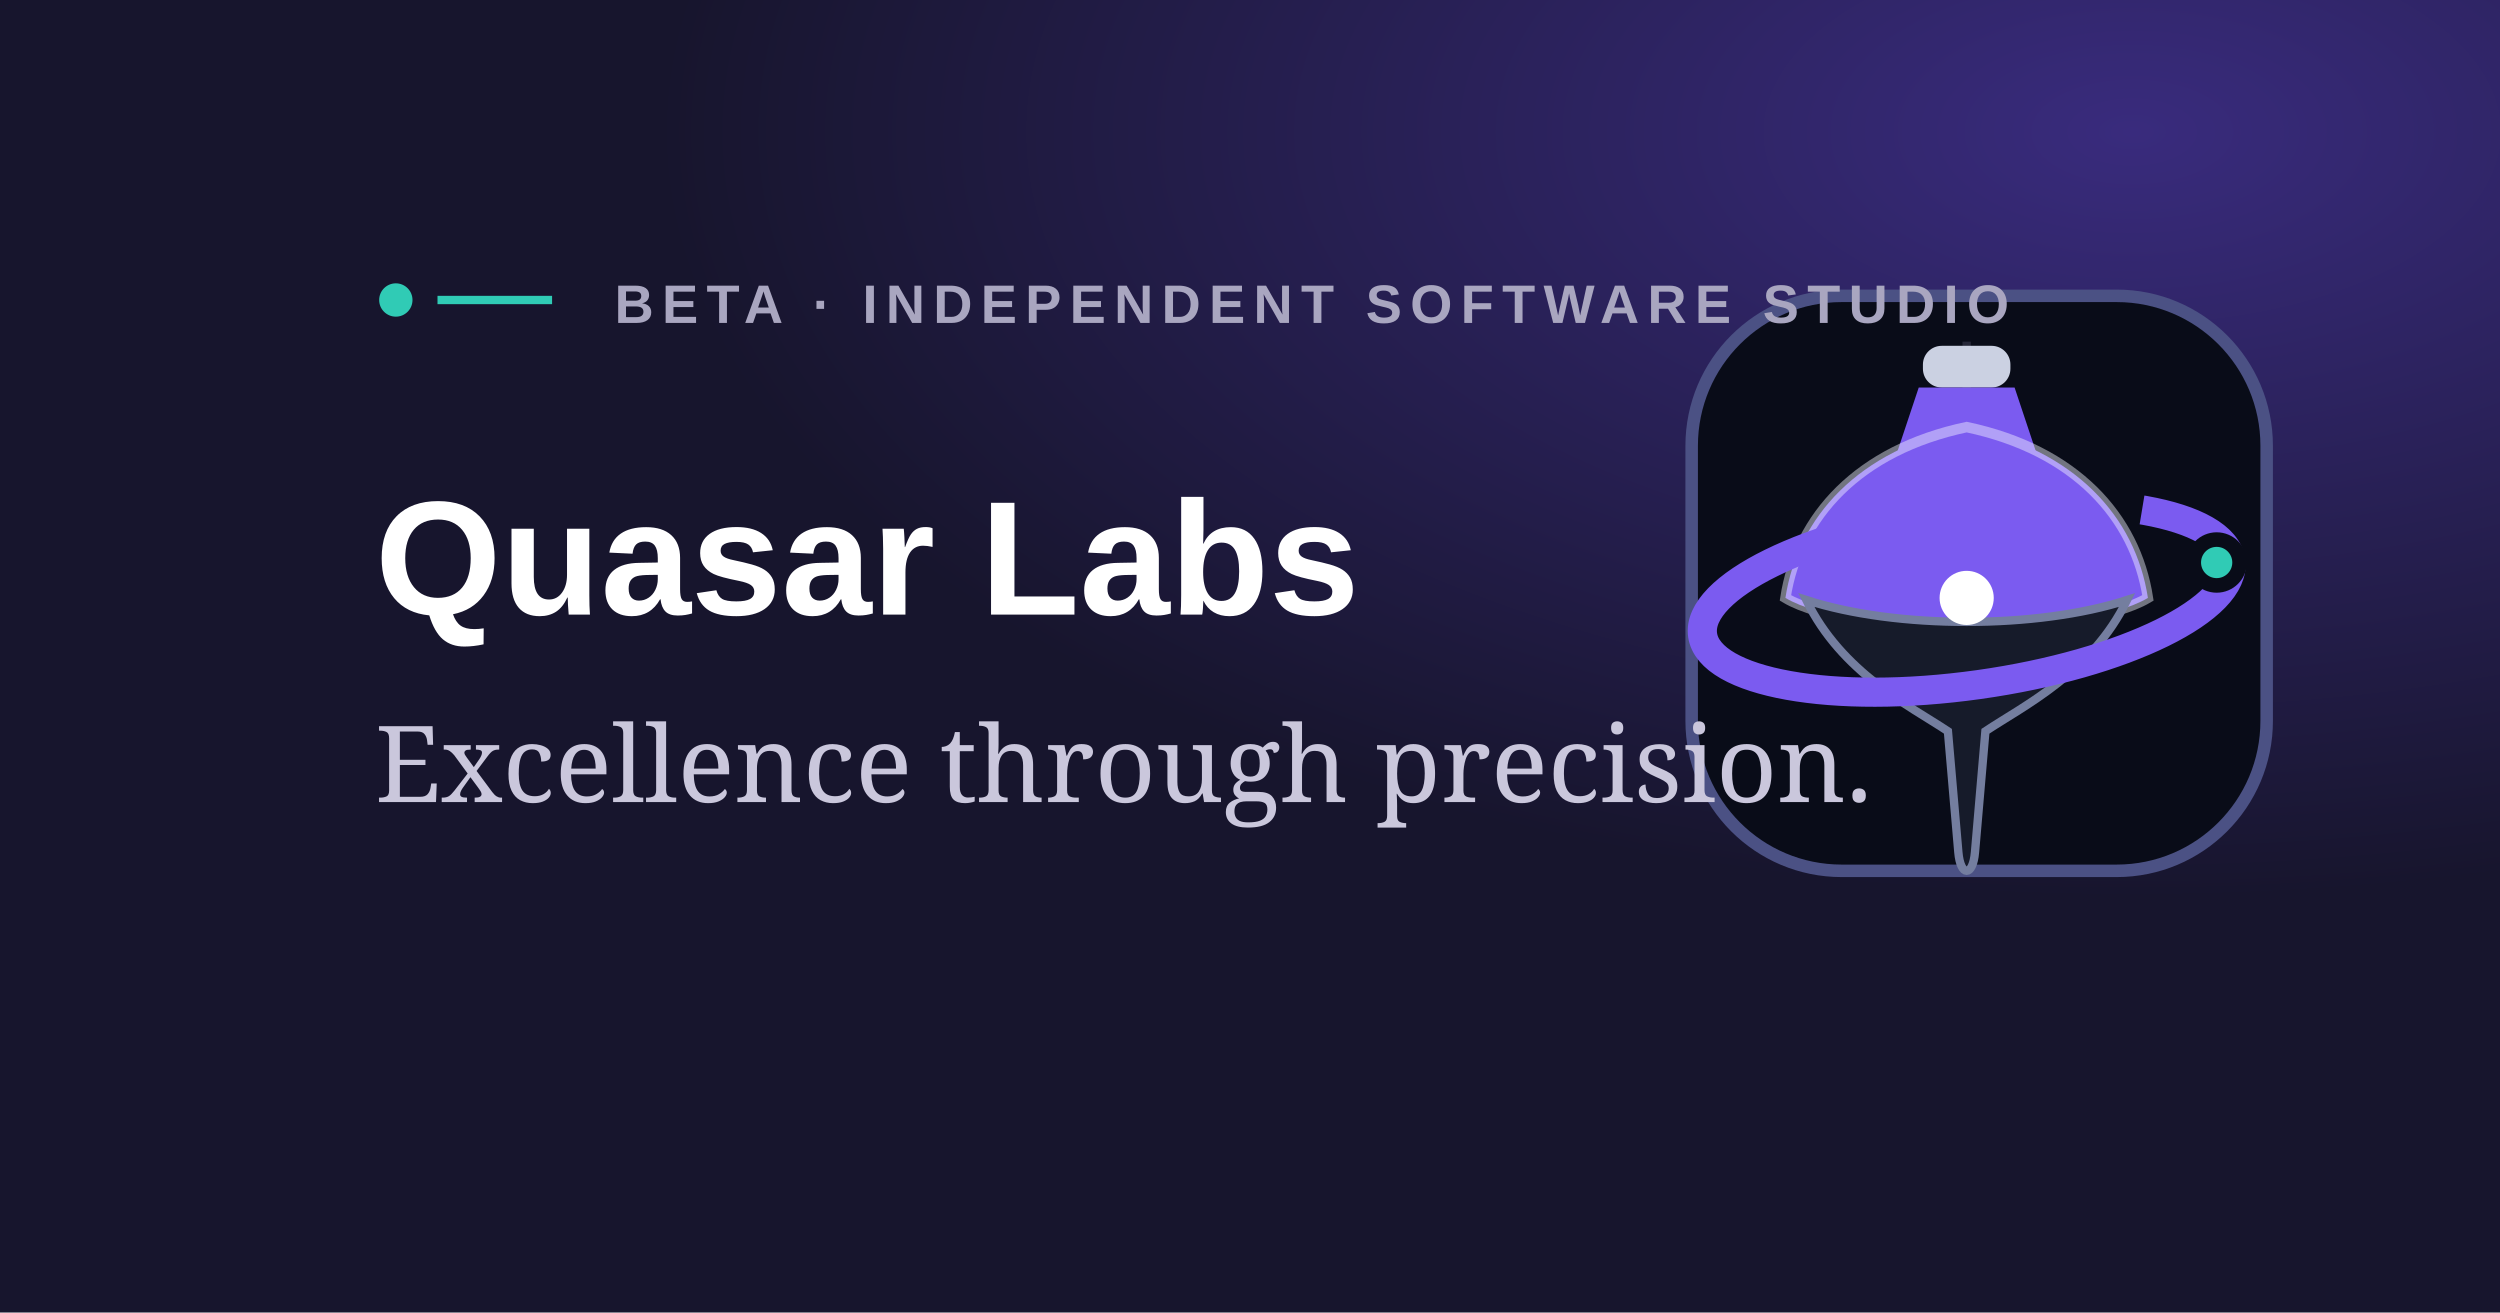
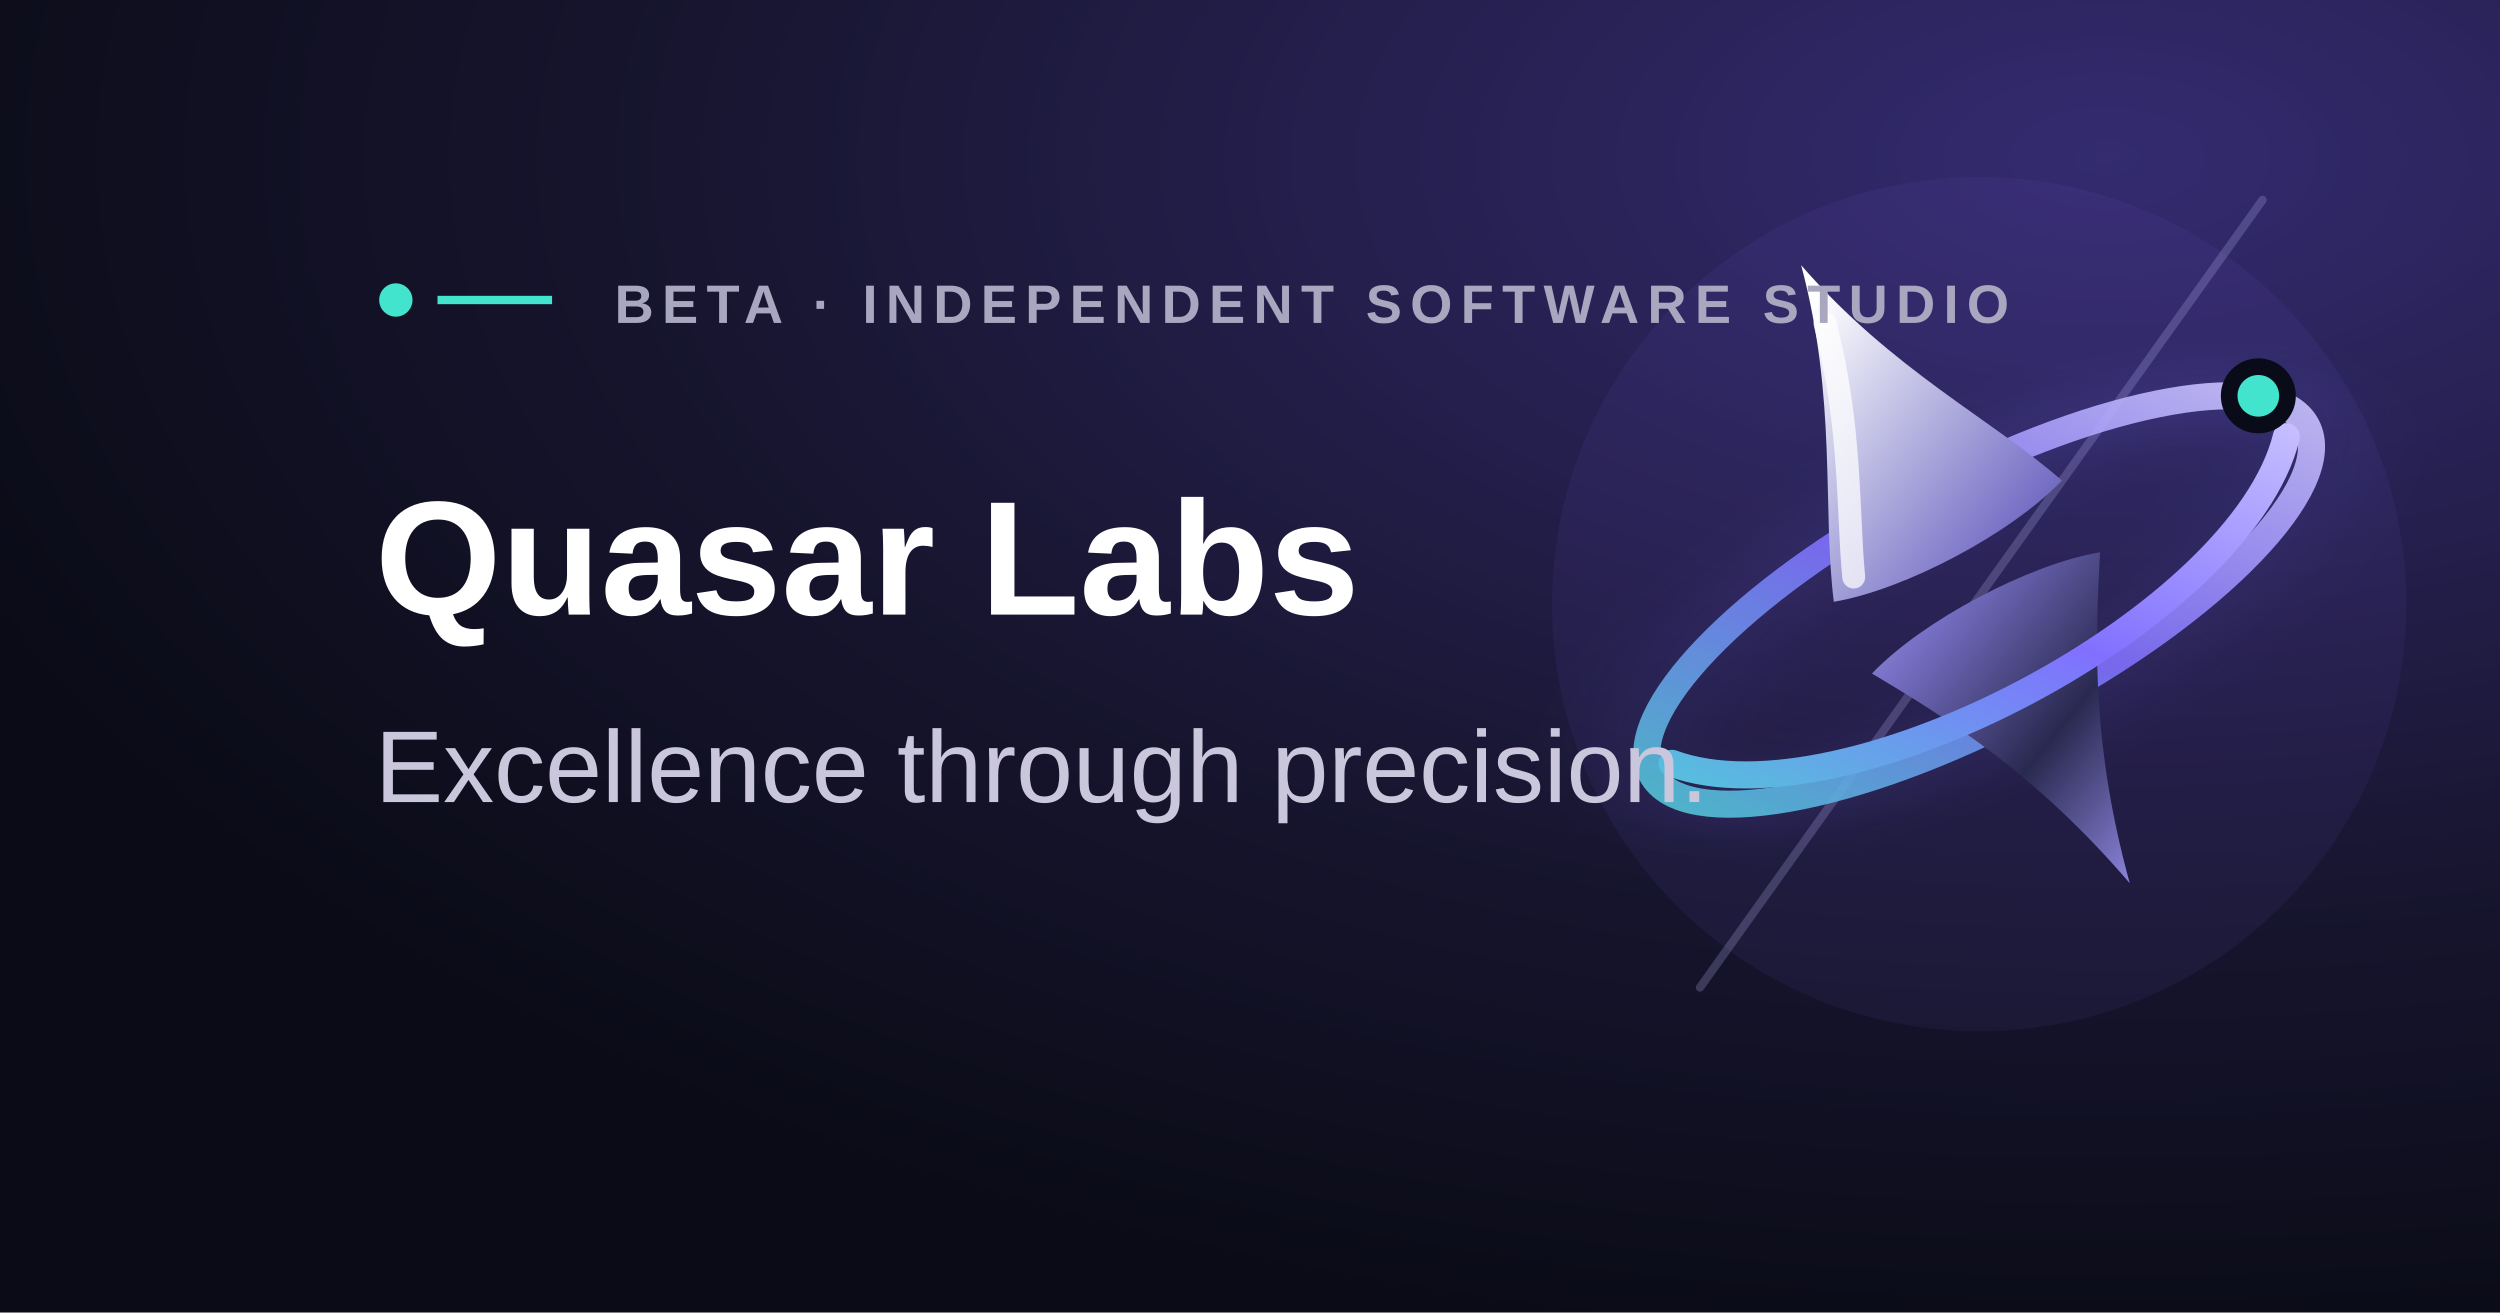
<svg xmlns="http://www.w3.org/2000/svg" width="1200" height="630" viewBox="0 0 1200 630">
  <defs>
-     <radialGradient id="bg" cx="85%" cy="10%" r="90%">
-       <stop stop-color="#392b7d" />
-       <stop offset=".65" stop-color="#17152d" />
+     <radialGradient id="bg" cx="84%" cy="12%" r="92%">
+       <stop stop-color="#342b70" />
+       <stop offset=".62" stop-color="#17152f" />
+       <stop offset="1" stop-color="#0a0b16" />
    </radialGradient>
-     <linearGradient id="g" x1="850" y1="160" x2="1050" y2="380">
-       <stop stop-color="#7b5bf0" />
-       <stop offset="1" stop-color="#4a2daf" />
+     <linearGradient id="orbit" x1="790" y1="410" x2="1100" y2="160" gradientUnits="userSpaceOnUse">
+       <stop stop-color="#43e4cd" />
+       <stop offset=".5" stop-color="#8170ff" />
+       <stop offset="1" stop-color="#e5e1ff" />
    </linearGradient>
+     <linearGradient id="core" x1="890" y1="150" x2="1010" y2="430" gradientUnits="userSpaceOnUse">
+       <stop stop-color="#fff" />
+       <stop offset=".18" stop-color="#c9c8e8" />
+       <stop offset=".46" stop-color="#7770c6" />
+       <stop offset=".72" stop-color="#292950" />
+       <stop offset="1" stop-color="#9d94f4" />
+     </linearGradient>
+     <filter id="soft" x="-50%" y="-50%" width="200%" height="200%">
+       <feGaussianBlur stdDeviation="18" />
+     </filter>
  </defs>
  <rect width="1200" height="630" fill="url(#bg)" />
-   <rect x="812" y="142" width="276" height="276" rx="72" fill="#090c18" stroke="#4b5184" stroke-width="6" />
-   <path d="M944 164v235" stroke="#d8d3ff" stroke-opacity=".14" stroke-width="4" />
-   <rect x="923" y="166" width="42" height="20" rx="9" fill="#cbd1e2" />
-   <path d="m921 186 46 0 12 36h-70l12-36Z" fill="url(#g)" />
-   <path d="M944 205c-52 11-81 43-87 82 32 19 142 19 174 0-6-39-35-71-87-82Z" fill="url(#g)" stroke="#f3f5ff" stroke-opacity=".45" stroke-width="5" />
-   <path d="M867 288c17 35 50 51 68 63l5 58c1 12 7 12 8 0l5-58c18-12 51-28 68-63-43 14-111 14-154 0Z" fill="#161b2a" stroke="#747e9f" stroke-width="4" />
-   <ellipse cx="944" cy="287" rx="128" ry="42" fill="none" stroke="url(#g)" stroke-width="14" stroke-dasharray="455 62" transform="rotate(-8 944 287)" />
-   <circle cx="944" cy="287" r="13" fill="#fff" />
-   <circle cx="1064" cy="270" r="11" fill="#30cbb5" stroke="#090c18" stroke-width="7" />
-   <circle cx="190" cy="144" r="8" fill="#30cbb5" />
-   <path d="M210 144h55" stroke="#30cbb5" stroke-width="4" />
+   <circle cx="950" cy="290" r="205" fill="#8170ff" opacity=".07" />
+   <path d="m816 474 270-378" stroke="#c8c3ff" stroke-width="4" stroke-linecap="round" opacity=".22" />
+   <ellipse cx="950" cy="288" rx="178" ry="58" fill="none" stroke="#8170ff" stroke-width="30" opacity=".1" filter="url(#soft)" transform="rotate(-28 950 288)" />
+   <ellipse cx="950" cy="288" rx="178" ry="58" fill="none" stroke="url(#orbit)" stroke-width="13" stroke-linecap="round" transform="rotate(-28 950 288)" opacity=".88" />
+   <g transform="rotate(-28 950 288)">
+     <path d="M950 106c-15 65-46 108-62 150 33 11 91 11 124 0-16-42-47-85-62-150Z" fill="url(#core)" />
+     <path d="M888 295c33-11 91-11 124 0-23 38-47 80-62 147-15-67-39-109-62-147Z" fill="url(#core)" />
+     <path d="M947 136c-12 50-33 85-45 114" fill="none" stroke="#fff" stroke-width="11" stroke-linecap="round" opacity=".72" />
+   </g>
+   <path d="M783 288c59 66 275 66 334 0" fill="none" stroke="url(#orbit)" stroke-width="13" stroke-linecap="round" transform="rotate(-28 950 288)" />
+   <circle cx="1084" cy="190" r="14" fill="#43e4cd" stroke="#090b18" stroke-width="8" />
+   <circle cx="190" cy="144" r="8" fill="#43e4cd" />
+   <path d="M210 144h55" stroke="#43e4cd" stroke-width="4" />
  <text x="295" y="155" fill="#a9a6c0" font-family="Arial,sans-serif" font-size="26" font-weight="700" letter-spacing="4">BETA · INDEPENDENT SOFTWARE STUDIO</text>
  <text x="180" y="295" fill="#fff" font-family="Arial,sans-serif" font-size="78" font-weight="700">Quasar Labs</text>
-   <text x="180" y="385" fill="#cac7dc" font-family="Georgia,serif" font-size="51">Excellence through precision.</text>
+   <text x="180" y="385" fill="#cac7dc" font-family="Arial,sans-serif" font-size="49" font-weight="500">Excellence through precision.</text>
</svg>
